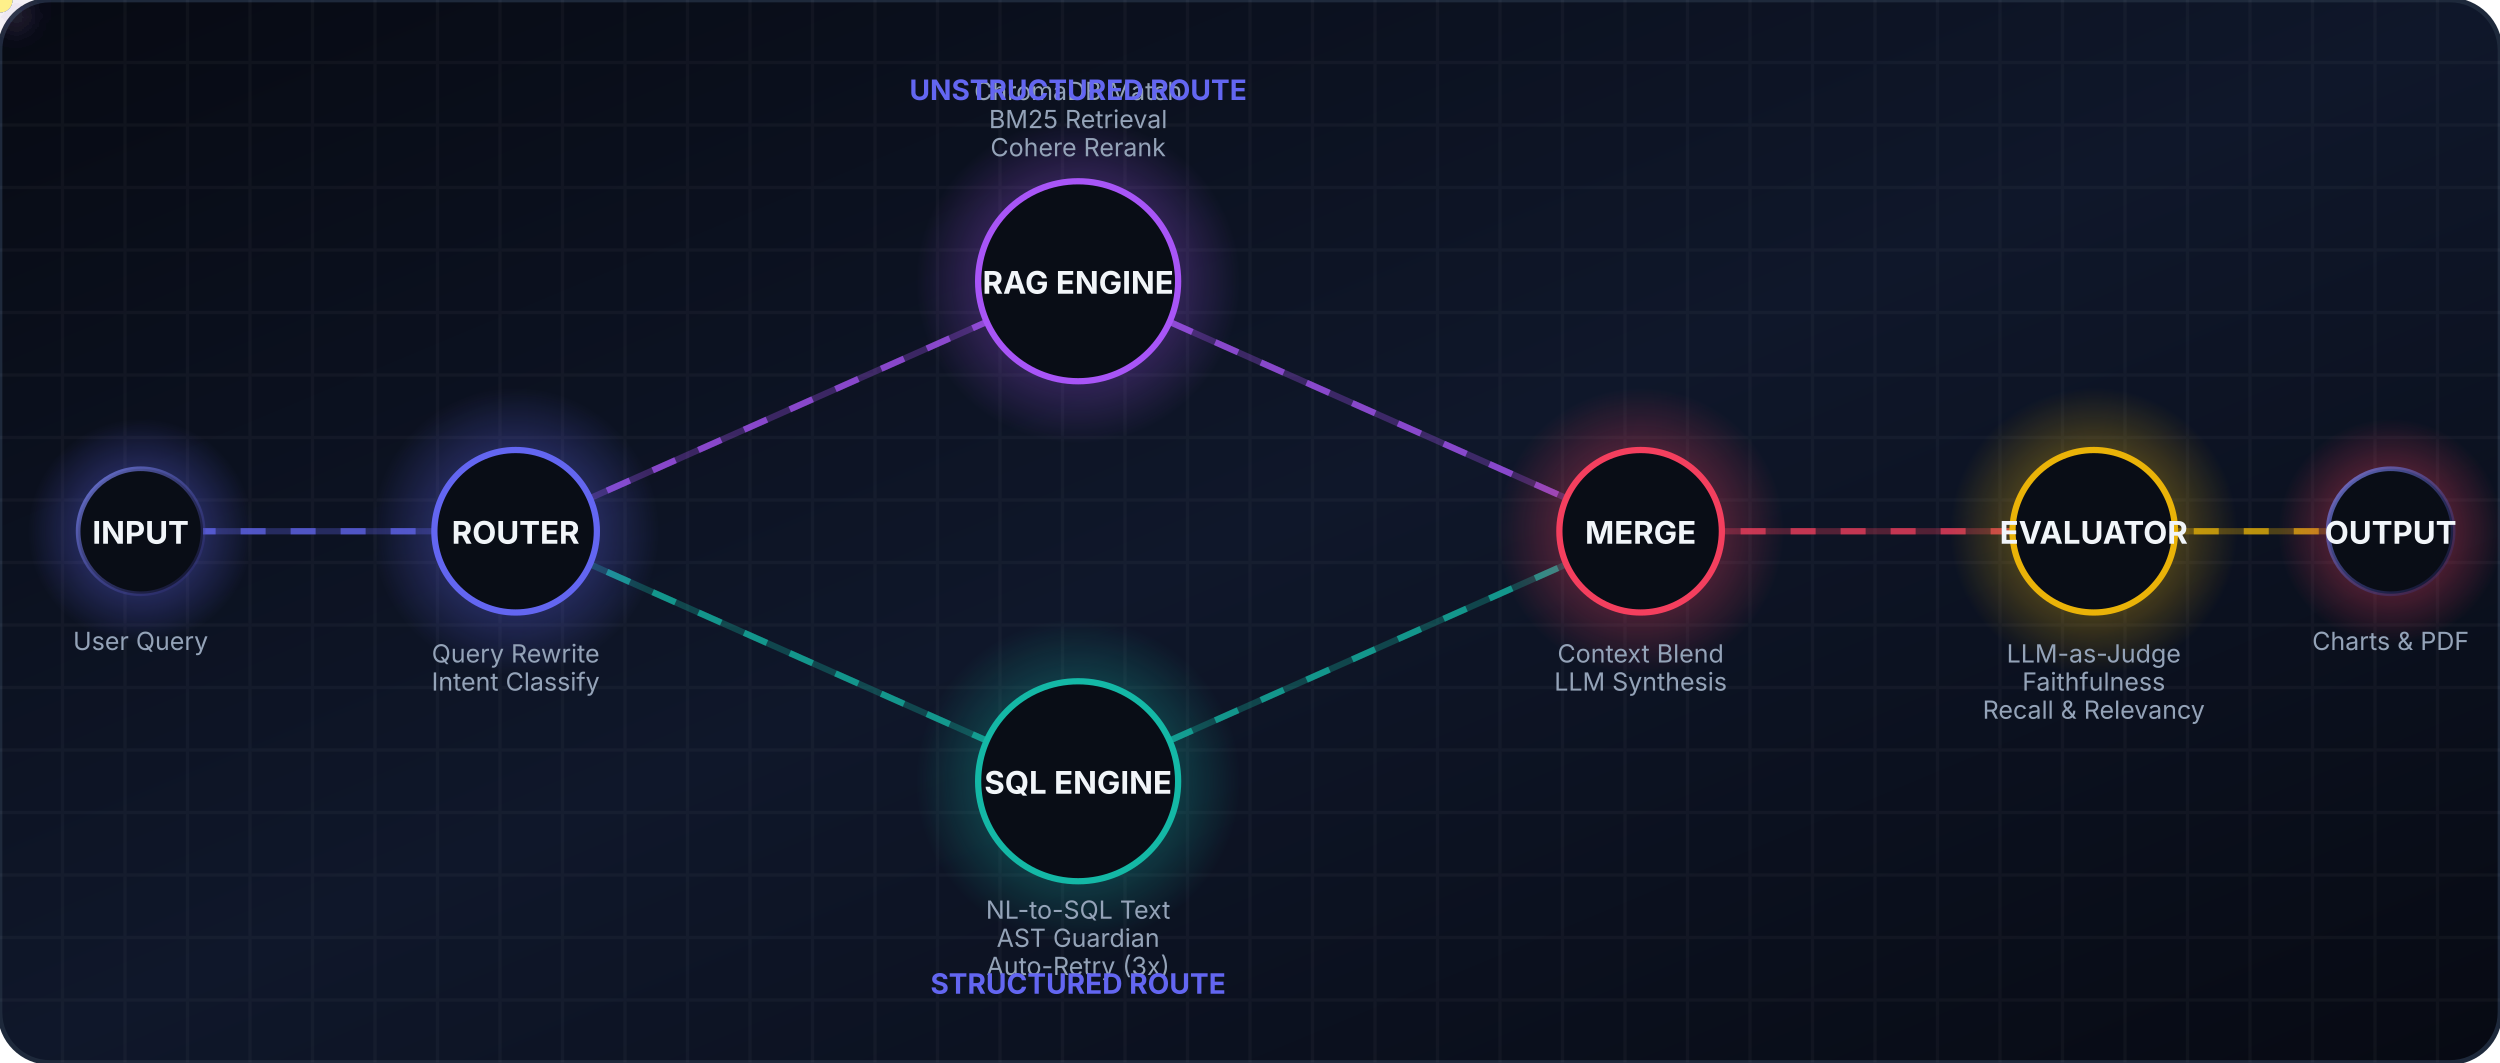
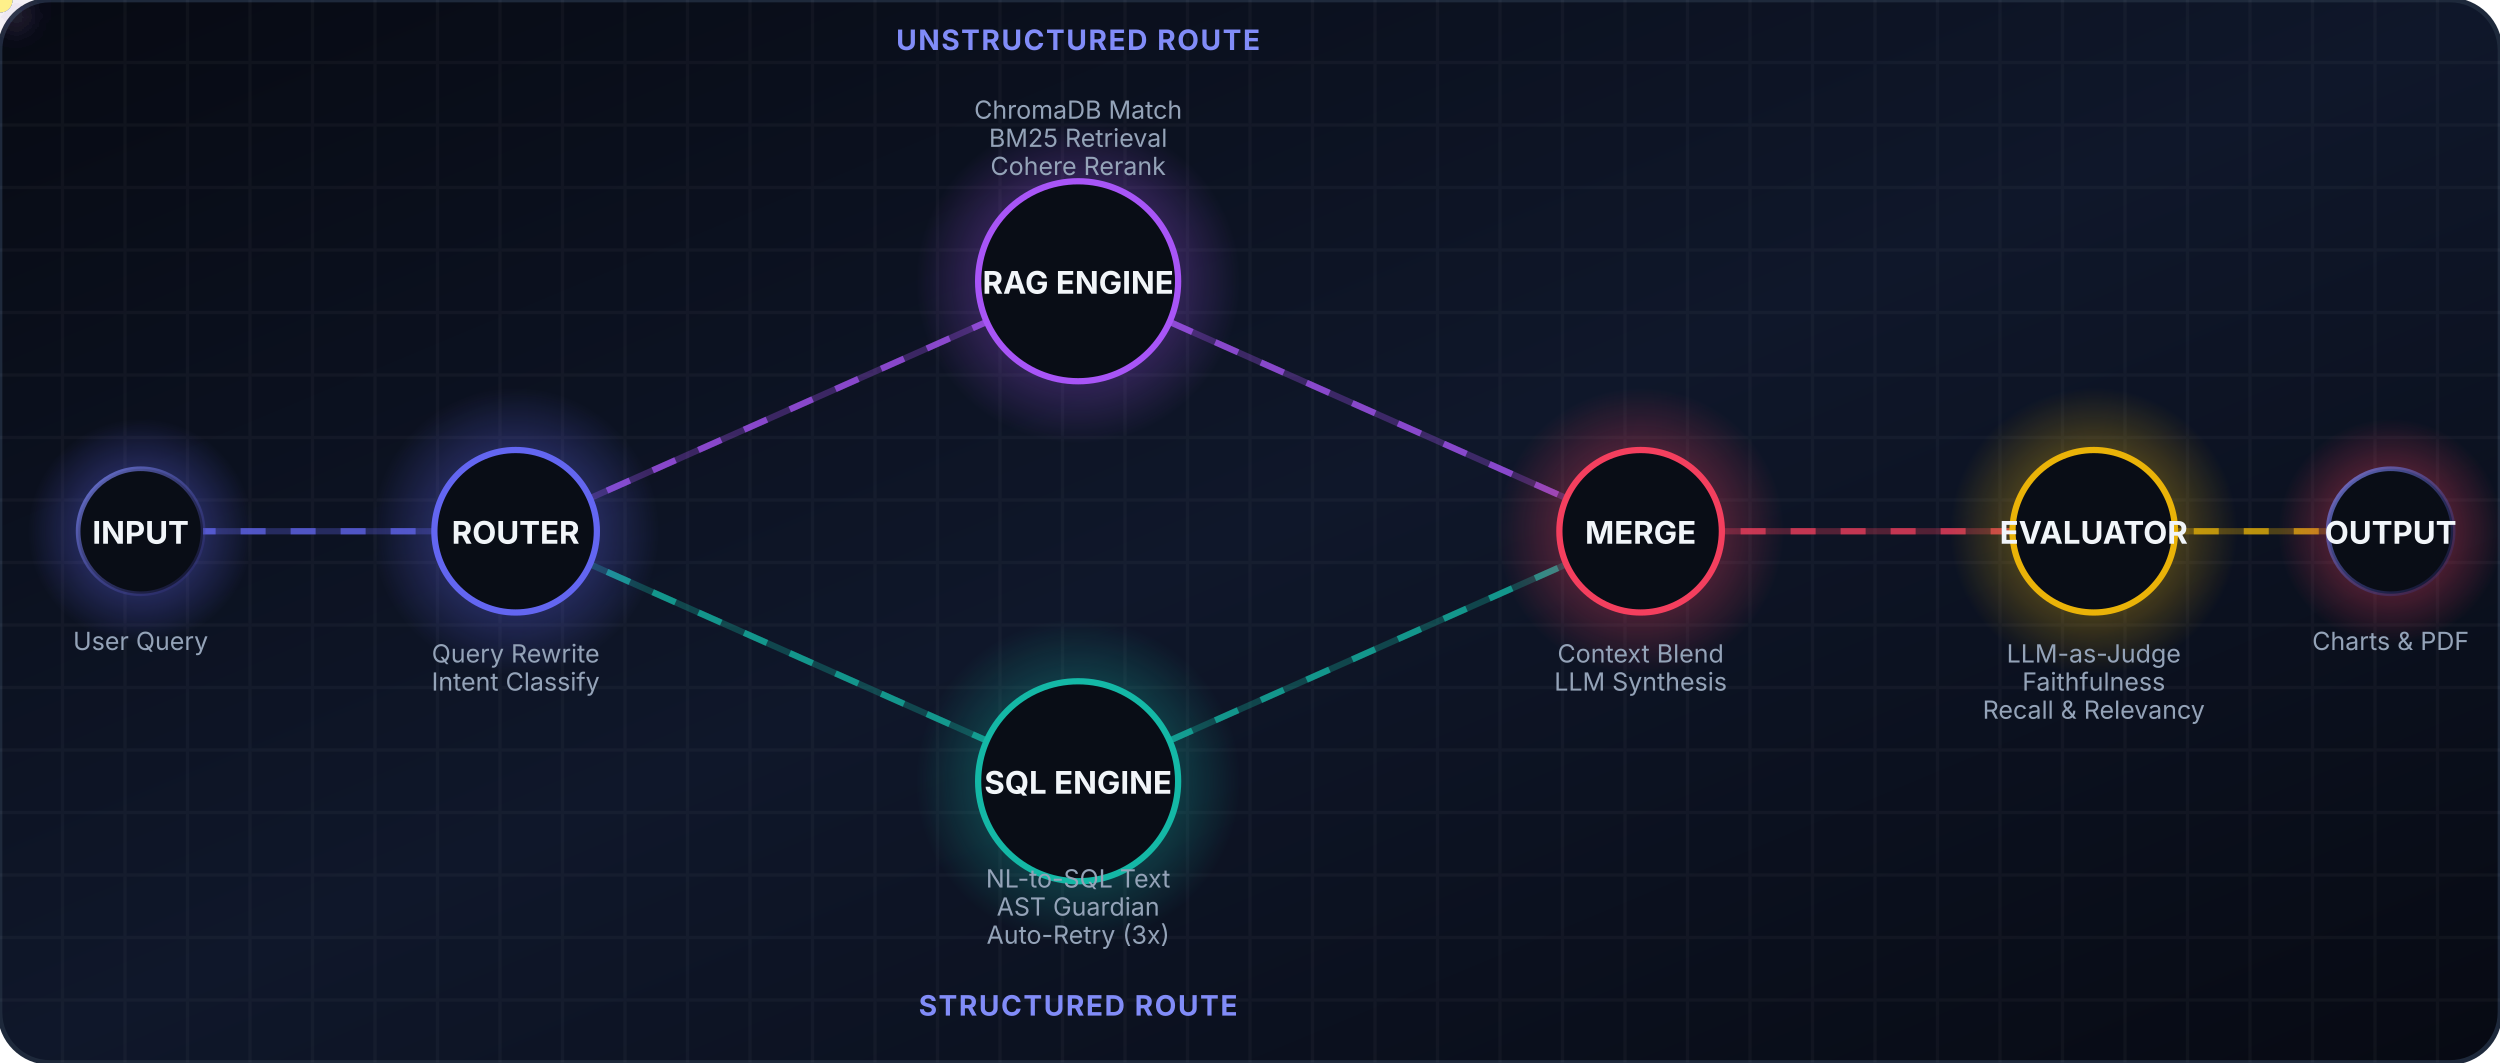
<svg xmlns="http://www.w3.org/2000/svg" viewBox="0 0 800 340" width="100%" height="100%">
  <defs>
    <linearGradient id="bgGrad" x1="0%" y1="0%" x2="100%" y2="100%">
      <stop offset="0%" stop-color="#070a13" />
      <stop offset="50%" stop-color="#0f172a" />
      <stop offset="100%" stop-color="#070a13" />
    </linearGradient>
    <radialGradient id="indigoGlow" cx="50%" cy="50%" r="50%">
      <stop offset="0%" stop-color="#6366F1" stop-opacity="0.6" />
      <stop offset="100%" stop-color="#6366F1" stop-opacity="0" />
    </radialGradient>
    <radialGradient id="purpleGlow" cx="50%" cy="50%" r="50%">
      <stop offset="0%" stop-color="#a855f7" stop-opacity="0.6" />
      <stop offset="100%" stop-color="#a855f7" stop-opacity="0" />
    </radialGradient>
    <radialGradient id="tealGlow" cx="50%" cy="50%" r="50%">
      <stop offset="0%" stop-color="#14b8a6" stop-opacity="0.6" />
      <stop offset="100%" stop-color="#14b8a6" stop-opacity="0" />
    </radialGradient>
    <radialGradient id="roseGlow" cx="50%" cy="50%" r="50%">
      <stop offset="0%" stop-color="#f43f5e" stop-opacity="0.6" />
      <stop offset="100%" stop-color="#f43f5e" stop-opacity="0" />
    </radialGradient>
    <radialGradient id="goldGlow" cx="50%" cy="50%" r="50%">
      <stop offset="0%" stop-color="#eab308" stop-opacity="0.6" />
      <stop offset="100%" stop-color="#eab308" stop-opacity="0" />
    </radialGradient>
    <linearGradient id="borderGrad" x1="0%" y1="0%" x2="100%" y2="100%">
      <stop offset="0%" stop-color="#818cf8" stop-opacity="0.8" />
      <stop offset="100%" stop-color="#312e81" stop-opacity="0.2" />
    </linearGradient>
  </defs>
  <style>
    /* CSS Animations */
    .glow-circle {
      animation: pulseGlow 3s infinite ease-in-out;
    }
    .flow-line {
      stroke-dasharray: 8, 8;
      animation: dash 35s linear infinite;
    }
    .signal {
      animation: travel 4.5s infinite linear;
    }

    @keyframes dash {
      to {
        stroke-dashoffset: -1000;
      }
    }
    @keyframes pulseGlow {
      0%, 100% { opacity: 0.35; }
      50% { opacity: 0.95; }
    }
    @keyframes travel {
      0% { offset-distance: 0%; opacity: 0; }
      10% { opacity: 1; }
      90% { opacity: 1; }
      100% { offset-distance: 100%; opacity: 0; }
    }

    /* Node-specific positions for paths (used for signals) */
    .signal-input-router {
      offset-path: path('M 45,170 L 165,170');
    }
    .signal-router-rag {
      offset-path: path('M 165,170 L 345,90');
    }
    .signal-router-sql {
      offset-path: path('M 165,170 L 345,250');
    }
    .signal-rag-merge {
      offset-path: path('M 345,90 L 525,170');
    }
    .signal-sql-merge {
      offset-path: path('M 345,250 L 525,170');
    }
    .signal-merge-eval {
      offset-path: path('M 525,170 L 670,170');
    }
    .signal-eval-output {
      offset-path: path('M 670,170 L 765,170');
    }

    /* Typography */
    .node-text {
      font-family: 'Inter', system-ui, -apple-system, sans-serif;
      font-size: 10px;
      font-weight: bold;
      fill: #f1f5f9;
      text-anchor: middle;
    }
    .sub-text {
      font-family: 'Inter', system-ui, -apple-system, sans-serif;
      font-size: 8px;
      fill: #94a3b8;
      text-anchor: middle;
    }
    .lane-label {
      font-family: 'Inter', system-ui, -apple-system, sans-serif;
      font-size: 9px;
      font-weight: bold;
-       fill: #6366f1;
+       fill: #818cf8;
      text-anchor: middle;
+       letter-spacing: 0.5px;
    }
  </style>
  <rect width="800" height="340" rx="16" fill="url(#bgGrad)" stroke="#1e293b" stroke-width="1.5" />
  <g opacity="0.04">
    <path d="M 0,20 L 800,20 M 0,40 L 800,40 M 0,60 L 800,60 M 0,80 L 800,80 M 0,100 L 800,100 M 0,120 L 800,120 M 0,140 L 800,140 M 0,160 L 800,160 M 0,180 L 800,180 M 0,200 L 800,200 M 0,220 L 800,220 M 0,240 L 800,240 M 0,260 L 800,260 M 0,280 L 800,280 M 0,300 L 800,300 M 0,320 L 800,320" stroke="#cccccc" stroke-width="1" />
    <path d="M 20,0 L 20,340 M 40,0 L 40,340 M 60,0 L 60,340 M 80,0 L 80,340 M 100,0 L 100,340 M 120,0 L 120,340 M 140,0 L 140,340 M 160,0 L 160,340 M 180,0 L 180,340 M 200,0 L 200,340 M 220,0 L 220,340 M 240,0 L 240,340 M 260,0 L 260,340 M 280,0 L 280,340 M 300,0 L 300,340 M 320,0 L 320,340 M 340,0 L 340,340 M 360,0 L 360,340 M 380,0 L 380,340 M 400,0 L 400,340 M 420,0 L 420,340 M 440,0 L 440,340 M 460,0 L 460,340 M 480,0 L 480,340 M 500,0 L 500,340 M 520,0 L 520,340 M 540,0 L 540,340 M 560,0 L 560,340 M 580,0 L 580,340 M 600,0 L 600,340 M 620,0 L 620,340 M 640,0 L 640,340 M 660,0 L 660,340 M 680,0 L 680,340 M 700,0 L 700,340 M 720,0 L 720,340 M 740,0 L 740,340 M 760,0 L 760,340 M 780,0 L 780,340" stroke="#cccccc" stroke-width="1" />
  </g>
  <g fill="none" stroke-width="2">
    <path d="M 45,170 L 165,170" stroke="#6366F1" opacity="0.3" />
    <path d="M 45,170 L 165,170" stroke="#6366F1" class="flow-line" opacity="0.7" />
    <path d="M 165,170 L 345,90" stroke="#a855f7" opacity="0.3" />
    <path d="M 165,170 L 345,90" stroke="#a855f7" class="flow-line" opacity="0.7" />
    <path d="M 165,170 L 345,250" stroke="#14b8a6" opacity="0.3" />
    <path d="M 165,170 L 345,250" stroke="#14b8a6" class="flow-line" opacity="0.7" />
    <path d="M 345,90 L 525,170" stroke="#a855f7" opacity="0.3" />
    <path d="M 345,90 L 525,170" stroke="#a855f7" class="flow-line" opacity="0.7" />
    <path d="M 345,250 L 525,170" stroke="#14b8a6" opacity="0.3" />
    <path d="M 345,250 L 525,170" stroke="#14b8a6" class="flow-line" opacity="0.7" />
    <path d="M 525,170 L 670,170" stroke="#f43f5e" opacity="0.3" />
    <path d="M 525,170 L 670,170" stroke="#f43f5e" class="flow-line" opacity="0.7" />
    <path d="M 670,170 L 765,170" stroke="#eab308" opacity="0.3" />
    <path d="M 670,170 L 765,170" stroke="#eab308" class="flow-line" opacity="0.7" />
  </g>
  <circle r="4" fill="#818cf8" class="signal signal-input-router" filter="drop-shadow(0 0 6px #6366F1)" />
  <circle r="4" fill="#c084fc" class="signal signal-router-rag" style="animation-delay: 0.8s;" filter="drop-shadow(0 0 6px #a855f7)" />
  <circle r="4" fill="#2dd4bf" class="signal signal-router-sql" style="animation-delay: 0.8s;" filter="drop-shadow(0 0 6px #14b8a6)" />
  <circle r="4" fill="#c084fc" class="signal signal-rag-merge" style="animation-delay: 2.1s;" filter="drop-shadow(0 0 6px #a855f7)" />
  <circle r="4" fill="#2dd4bf" class="signal signal-sql-merge" style="animation-delay: 2.1s;" filter="drop-shadow(0 0 6px #14b8a6)" />
  <circle r="4" fill="#fda4af" class="signal signal-merge-eval" style="animation-delay: 3.2s;" filter="drop-shadow(0 0 6px #f43f5e)" />
  <circle r="4" fill="#fef08a" class="signal signal-eval-output" style="animation-delay: 3.9s;" filter="drop-shadow(0 0 6px #eab308)" />
  <g transform="translate(45, 170)">
    <circle r="36" fill="url(#indigoGlow)" class="glow-circle" />
    <circle r="20" fill="#090d16" stroke="url(#borderGrad)" stroke-width="1.5" />
    <text y="4" class="node-text">INPUT</text>
    <text y="38" class="sub-text">User Query</text>
  </g>
  <g transform="translate(165, 170)">
    <circle r="46" fill="url(#indigoGlow)" class="glow-circle" />
    <circle r="26" fill="#090d16" stroke="#6366F1" stroke-width="2" />
    <text y="4" class="node-text">ROUTER</text>
    <text y="42" class="sub-text">Query Rewrite</text>
    <text y="51" class="sub-text">Intent Classify</text>
  </g>
  <g transform="translate(345, 90)">
    <circle r="52" fill="url(#purpleGlow)" class="glow-circle" />
    <circle r="32" fill="#090d16" stroke="#a855f7" stroke-width="2" />
    <text y="4" class="node-text">RAG ENGINE</text>
-     <text y="-58" class="sub-text">ChromaDB Match</text>
-     <text y="-49" class="sub-text">BM25 Retrieval</text>
-     <text y="-40" class="sub-text">Cohere Rerank</text>
+     <text y="-52" class="sub-text">ChromaDB Match</text>
+     <text y="-43" class="sub-text">BM25 Retrieval</text>
+     <text y="-34" class="sub-text">Cohere Rerank</text>
  </g>
-   <text x="345" y="32" class="lane-label" fill="#a855f7">UNSTRUCTURED ROUTE</text>
+   <text x="345" y="16" class="lane-label" fill="#a855f7">UNSTRUCTURED ROUTE</text>
  <g transform="translate(345, 250)">
    <circle r="52" fill="url(#tealGlow)" class="glow-circle" />
    <circle r="32" fill="#090d16" stroke="#14b8a6" stroke-width="2" />
    <text y="4" class="node-text">SQL ENGINE</text>
-     <text y="44" class="sub-text">NL-to-SQL Text</text>
-     <text y="53" class="sub-text">AST Guardian</text>
-     <text y="62" class="sub-text">Auto-Retry (3x)</text>
+     <text y="34" class="sub-text">NL-to-SQL Text</text>
+     <text y="43" class="sub-text">AST Guardian</text>
+     <text y="52" class="sub-text">Auto-Retry (3x)</text>
  </g>
-   <text x="345" y="318" class="lane-label" fill="#14b8a6">STRUCTURED ROUTE</text>
+   <text x="345" y="325" class="lane-label" fill="#14b8a6">STRUCTURED ROUTE</text>
  <g transform="translate(525, 170)">
    <circle r="46" fill="url(#roseGlow)" class="glow-circle" />
    <circle r="26" fill="#090d16" stroke="#f43f5e" stroke-width="2" />
    <text y="4" class="node-text">MERGE</text>
    <text y="42" class="sub-text">Context Blend</text>
    <text y="51" class="sub-text">LLM Synthesis</text>
  </g>
  <g transform="translate(670, 170)">
    <circle r="46" fill="url(#goldGlow)" class="glow-circle" />
    <circle r="26" fill="#090d16" stroke="#eab308" stroke-width="2" />
    <text y="4" class="node-text">EVALUATOR</text>
    <text y="42" class="sub-text">LLM-as-Judge</text>
    <text y="51" class="sub-text">Faithfulness</text>
    <text y="60" class="sub-text">Recall &amp; Relevancy</text>
  </g>
  <g transform="translate(765, 170)">
    <circle r="36" fill="url(#roseGlow)" class="glow-circle" />
    <circle r="20" fill="#090d16" stroke="url(#borderGrad)" stroke-width="1.5" />
    <text y="4" class="node-text">OUTPUT</text>
    <text y="38" class="sub-text">Charts &amp; PDF</text>
  </g>
</svg>
